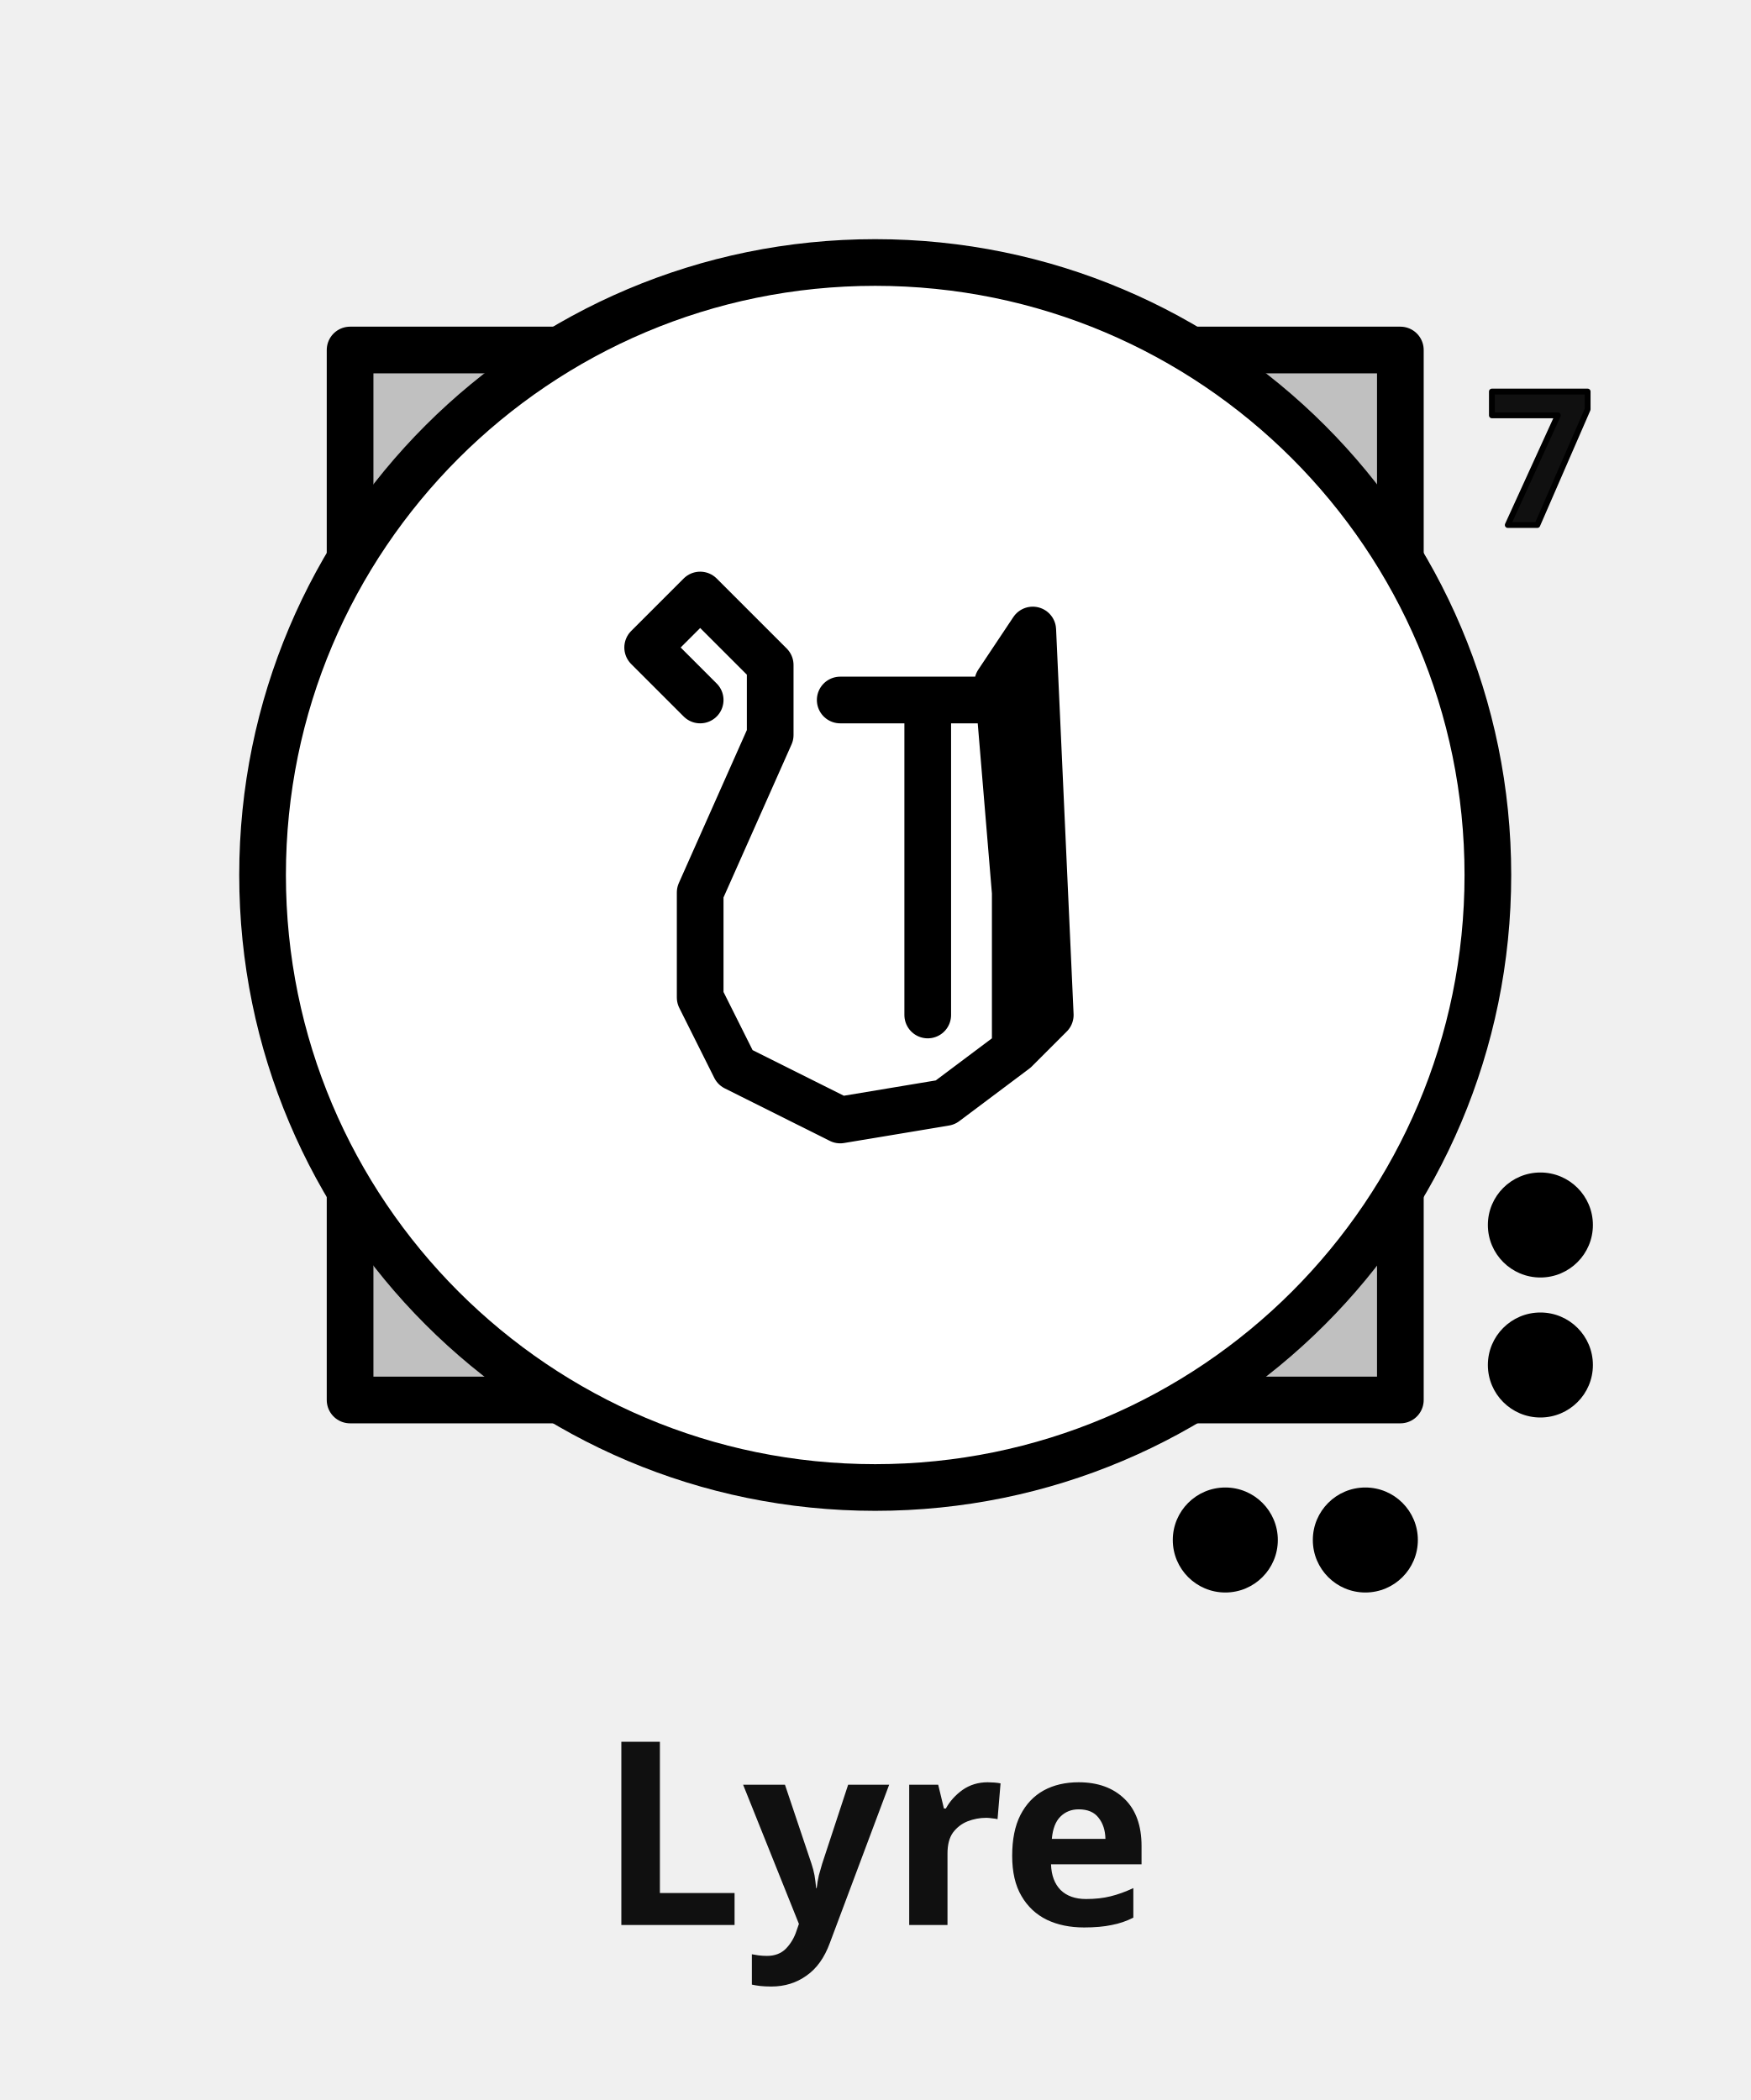
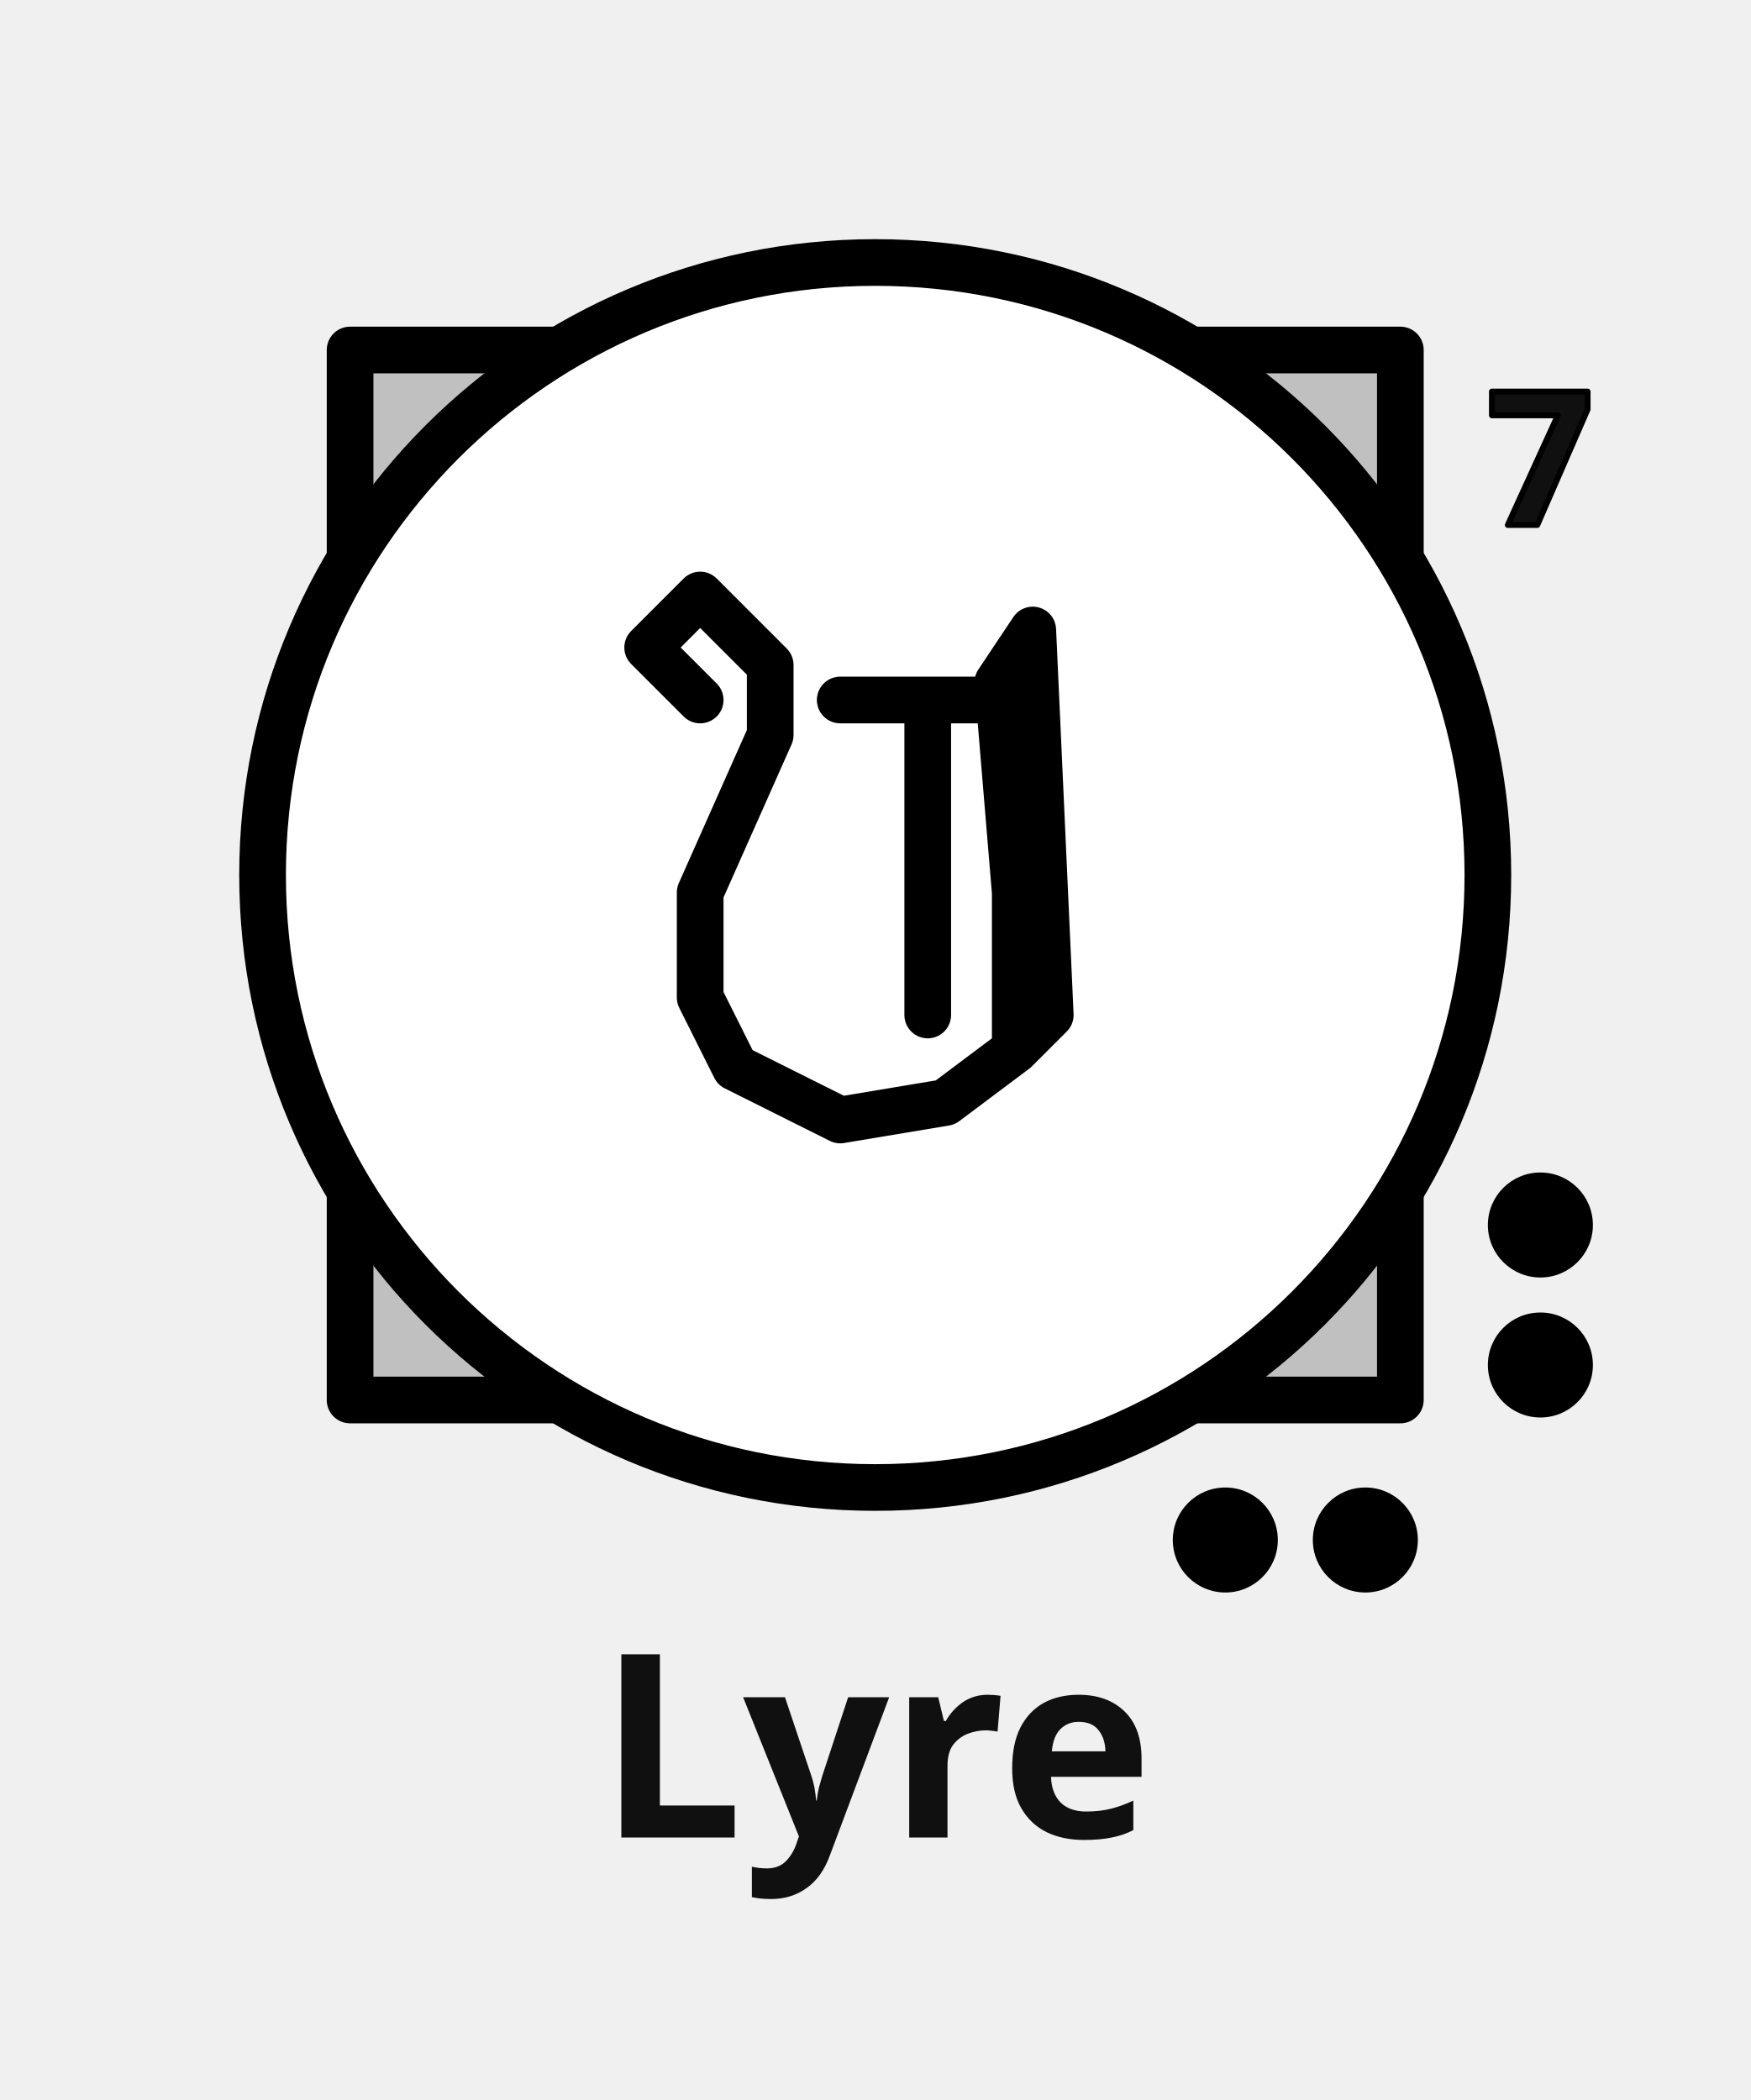
<svg xmlns="http://www.w3.org/2000/svg" width="25mm" height="30mm" viewBox="0 0 100 120" version="1.1" id="svg5">
  <defs id="defs5" />
  <g id="sd_7" class="icon sd" transform="translate(50,50)">
    <g style="fill:white;stroke:black;stroke-width:2pt;stroke-linejoin:round; stroke-linecap:round;" id="g5">
      <path style="fill:silver" d="M -30,-30 l 60,0 00,60 -60,0 z" id="path1" />
      <circle r="35" id="circle1" />
      <path style="fill:transparent;stroke:black;stroke-width:2pt;" d="M -10,-10                 l -3,-3 3,-3 4,4 0,4 -4,9 0,6 2,4 6,3 6,-1 4,-3 0,-9 -1,-12 2,-3 1,22 -2,2 m 0,-20 -10,0 m 5,0 l 0,18                  " id="path2" />
      <text x="38" y="-20" style="font-weight:600;font-size:10.667px;font-family:Fira Sans;text-anchor:middle;fill:#101010;stroke-width:0.25pt" id="text2">7</text>
      <circle cx="28" cy="38" r="3" style="fill:black; stroke-width:0" id="circle2" />
      <circle cx="20" cy="38" r="3" style="fill:black; stroke-width:0" id="circle3" />
      <circle cx="38" cy="28" r="3" style="fill:black; stroke-width:0" id="circle4" />
      <circle cx="38" cy="20" r="3" style="fill:black; stroke-width:0" id="circle5" />
    </g>
-     <text style="font-weight:600;font-size:11pt;line-height:1.25;font-family:Fira Sans;fill:#101010;text-anchor:middle;" x="0" y="60" id="text5">Lyre
+     <text style="font-weight:600;font-size:11pt;line-height:1.25;font-family:Fira Sans;fill:#101010;text-anchor:middle;" x="0" y="55" id="text5">Lyre
        </text>
  </g>
</svg>
